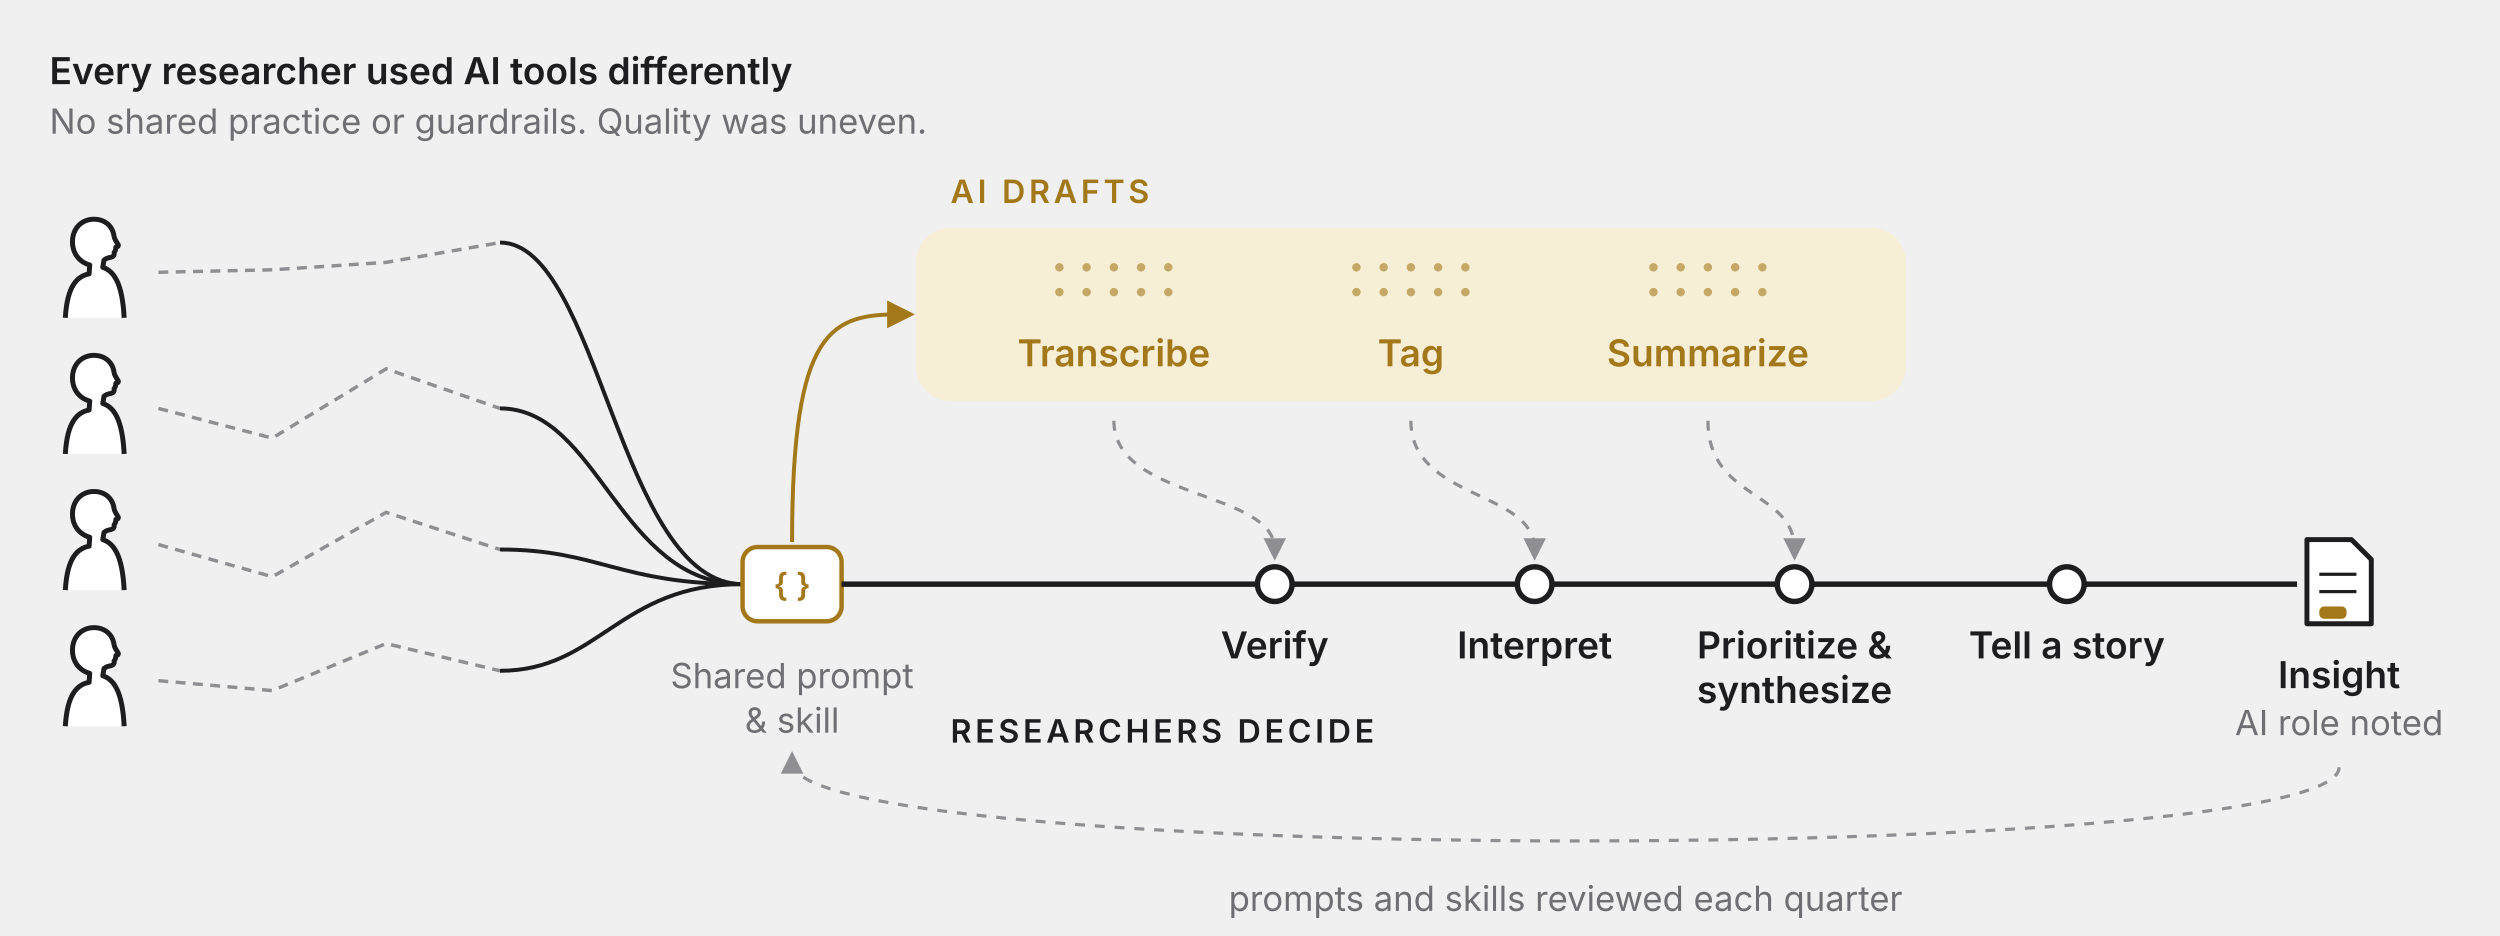
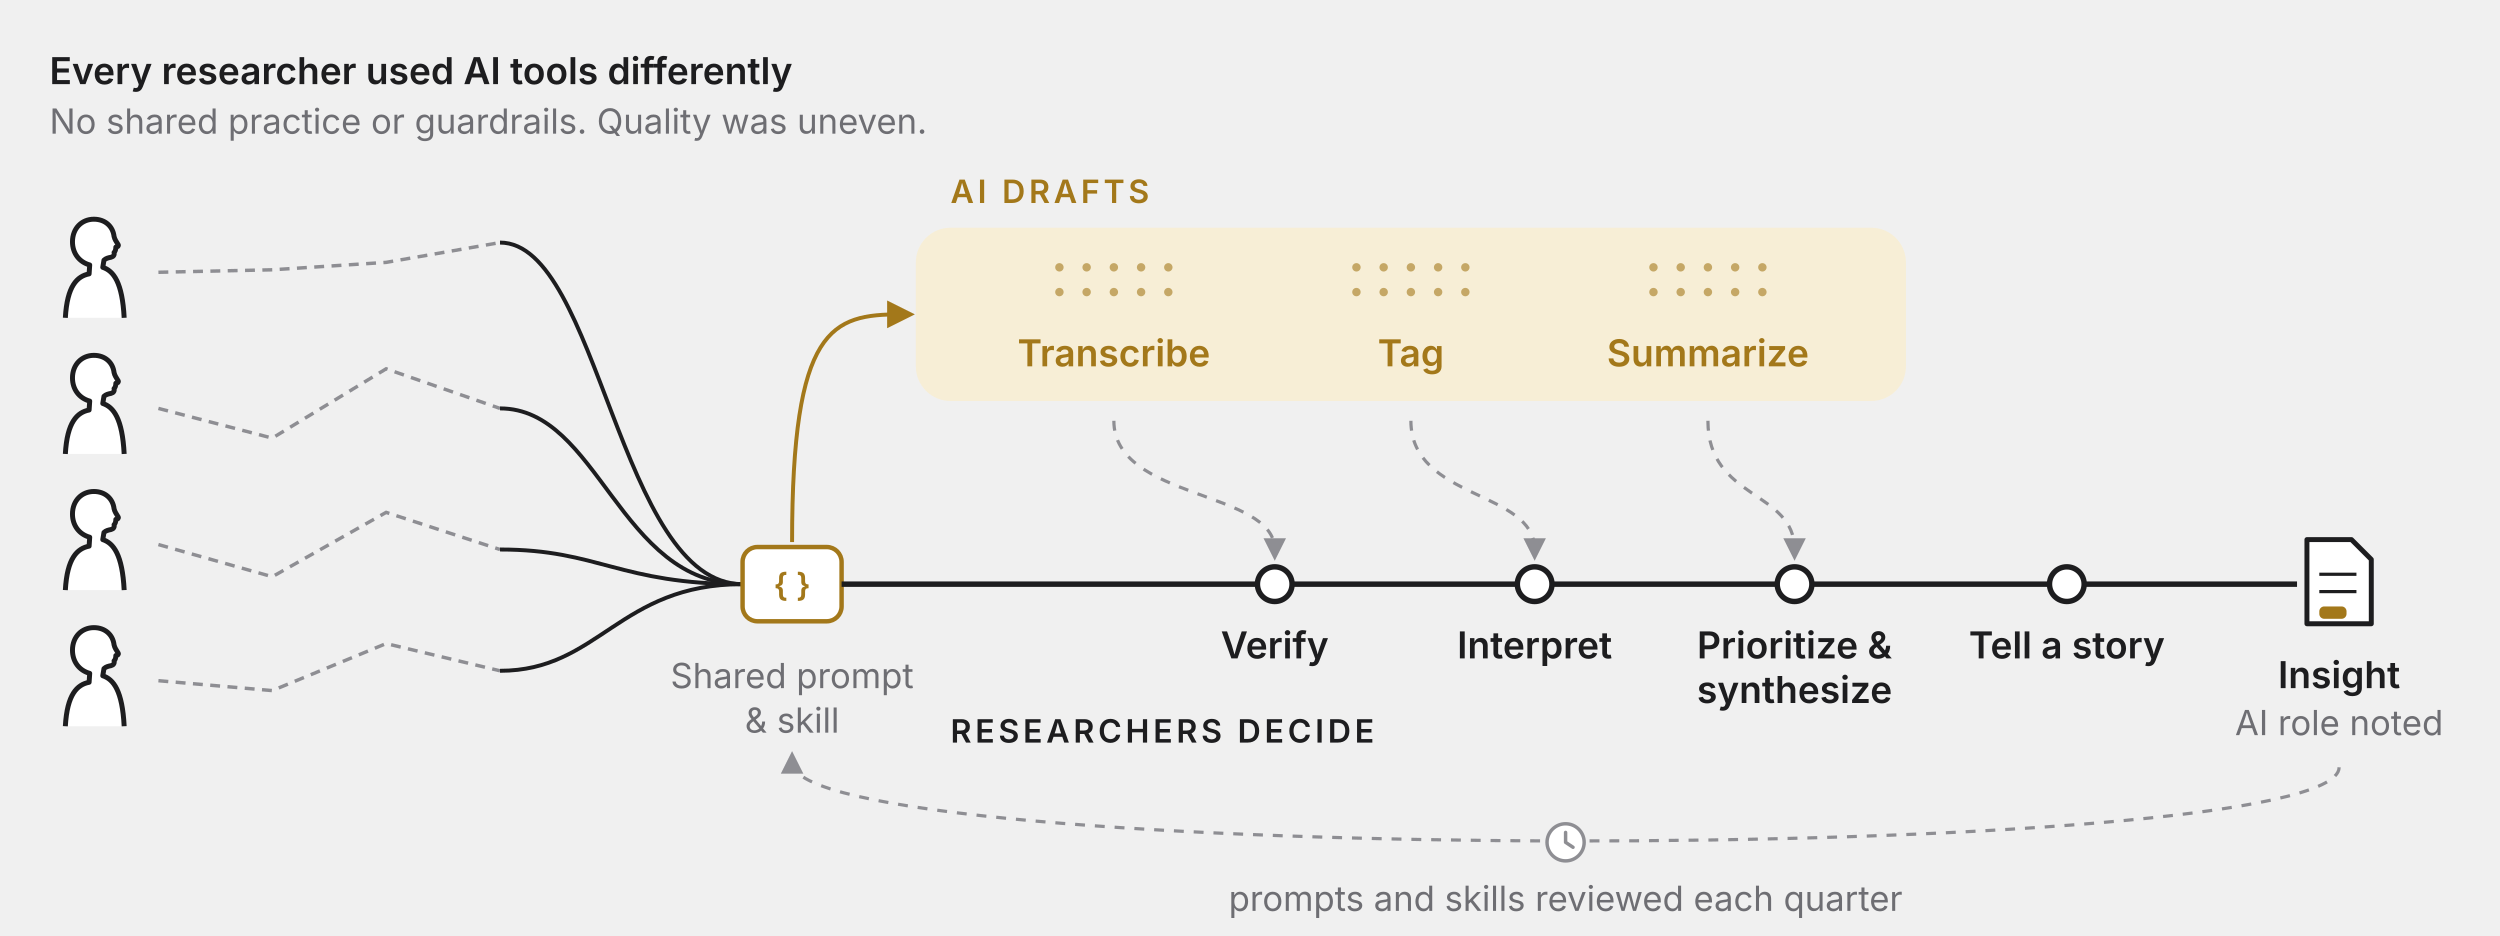
<svg xmlns="http://www.w3.org/2000/svg" viewBox="0 0 1010 378" fill="#1d1d1f" font-family="-apple-system, BlinkMacSystemFont, 'SF Pro Text', 'Helvetica Neue', Inter, Arial, sans-serif">
  <defs>
    <marker id="ar" viewBox="0 0 10 10" refX="5" refY="5" markerWidth="7" markerHeight="7" orient="auto-start-reverse">
      <path d="M0 0 L10 5 L0 10z" fill="#8e8e93" />
    </marker>
    <marker id="aa" viewBox="0 0 10 10" refX="5" refY="5" markerWidth="7" markerHeight="7" orient="auto-start-reverse">
      <path d="M0 0 L10 5 L0 10z" fill="#a3781a" />
    </marker>
  </defs>
  <text x="20" y="34" font-size="15" font-weight="600" fill="#1d1d1f" text-anchor="start">Every researcher used AI tools differently</text>
  <text x="20" y="54" font-size="14" font-weight="400" fill="#6e6e73" text-anchor="start">No shared practice or guardrails. Quality was uneven.</text>
  <g transform="translate(18 72) scale(0.12)">
    <path d="M70 470 C76 362 110 330 150 322 L152 292 C116 282 94 252 94 214 C94 168 126 138 166 138 C204 138 230 162 234 196 C236 206 242 214 248 224 C250 228 246 232 240 232 C240 240 238 246 234 250 C236 258 232 264 224 266 C214 268 206 270 200 276 L196 300 C232 312 262 350 268 470" fill="#fff" stroke="#1d1d1f" stroke-width="16.7" stroke-linejoin="round" />
  </g>
  <path d="M64 110 L110 109 L156 106 L202 98" fill="none" stroke="#8e8e93" stroke-width="1.4" stroke-dasharray="4 3" />
  <path d="M202 98 C242 98, 250 236, 300 236" fill="none" stroke="#1d1d1f" stroke-width="1.6" />
  <g transform="translate(18 127) scale(0.12)">
    <path d="M70 470 C76 362 110 330 150 322 L152 292 C116 282 94 252 94 214 C94 168 126 138 166 138 C204 138 230 162 234 196 C236 206 242 214 248 224 C250 228 246 232 240 232 C240 240 238 246 234 250 C236 258 232 264 224 266 C214 268 206 270 200 276 L196 300 C232 312 262 350 268 470" fill="#fff" stroke="#1d1d1f" stroke-width="16.7" stroke-linejoin="round" />
  </g>
  <path d="M64 165 L110 177 L156 149 L202 165" fill="none" stroke="#8e8e93" stroke-width="1.4" stroke-dasharray="4 3" />
  <path d="M202 165 C242 165, 250 236, 300 236" fill="none" stroke="#1d1d1f" stroke-width="1.6" />
  <g transform="translate(18 182) scale(0.12)">
    <path d="M70 470 C76 362 110 330 150 322 L152 292 C116 282 94 252 94 214 C94 168 126 138 166 138 C204 138 230 162 234 196 C236 206 242 214 248 224 C250 228 246 232 240 232 C240 240 238 246 234 250 C236 258 232 264 224 266 C214 268 206 270 200 276 L196 300 C232 312 262 350 268 470" fill="#fff" stroke="#1d1d1f" stroke-width="16.7" stroke-linejoin="round" />
  </g>
  <path d="M64 220 L110 233 L156 207 L202 222" fill="none" stroke="#8e8e93" stroke-width="1.4" stroke-dasharray="4 3" />
  <path d="M202 222 C242 222, 250 236, 300 236" fill="none" stroke="#1d1d1f" stroke-width="1.6" />
  <g transform="translate(18 237) scale(0.12)">
    <path d="M70 470 C76 362 110 330 150 322 L152 292 C116 282 94 252 94 214 C94 168 126 138 166 138 C204 138 230 162 234 196 C236 206 242 214 248 224 C250 228 246 232 240 232 C240 240 238 246 234 250 C236 258 232 264 224 266 C214 268 206 270 200 276 L196 300 C232 312 262 350 268 470" fill="#fff" stroke="#1d1d1f" stroke-width="16.7" stroke-linejoin="round" />
  </g>
  <path d="M64 275 L110 279 L156 260 L202 271" fill="none" stroke="#8e8e93" stroke-width="1.4" stroke-dasharray="4 3" />
  <path d="M202 271 C242 271, 250 236, 300 236" fill="none" stroke="#1d1d1f" stroke-width="1.6" />
  <rect x="300" y="221" width="40" height="30" rx="6" fill="#fff" stroke="#a3781a" stroke-width="1.8" />
  <text x="320" y="241" font-size="13" font-weight="600" fill="#a3781a" text-anchor="middle">{ }</text>
  <text x="320" y="278" font-size="14" font-weight="400" fill="#6e6e73" text-anchor="middle">Shared prompt</text>
  <text x="320" y="296" font-size="14" font-weight="400" fill="#6e6e73" text-anchor="middle">&amp; skill</text>
  <rect x="370" y="92" width="400" height="70" rx="14" fill="#f7eed6" />
  <text x="384" y="82" font-size="13" font-weight="600" fill="#a3781a" text-anchor="start" letter-spacing="1.5">AI DRAFTS</text>
  <path d="M320 219 C320 132, 336 127, 364 127" fill="none" stroke="#a3781a" stroke-width="1.6" marker-end="url(#aa)" />
  <circle cx="428" cy="108" r="1.7" fill="#a3781a" opacity=".6" />
  <circle cx="428" cy="118" r="1.7" fill="#a3781a" opacity=".6" />
  <circle cx="439" cy="108" r="1.7" fill="#a3781a" opacity=".6" />
  <circle cx="439" cy="118" r="1.7" fill="#a3781a" opacity=".6" />
  <circle cx="450" cy="108" r="1.7" fill="#a3781a" opacity=".6" />
  <circle cx="450" cy="118" r="1.7" fill="#a3781a" opacity=".6" />
  <circle cx="461" cy="108" r="1.7" fill="#a3781a" opacity=".6" />
  <circle cx="461" cy="118" r="1.7" fill="#a3781a" opacity=".6" />
  <circle cx="472" cy="108" r="1.7" fill="#a3781a" opacity=".6" />
  <circle cx="472" cy="118" r="1.7" fill="#a3781a" opacity=".6" />
  <text x="450" y="148" font-size="15" font-weight="600" fill="#a3781a" text-anchor="middle">Transcribe</text>
  <circle cx="548" cy="108" r="1.7" fill="#a3781a" opacity=".6" />
  <circle cx="548" cy="118" r="1.7" fill="#a3781a" opacity=".6" />
  <circle cx="559" cy="108" r="1.7" fill="#a3781a" opacity=".6" />
  <circle cx="559" cy="118" r="1.7" fill="#a3781a" opacity=".6" />
  <circle cx="570" cy="108" r="1.7" fill="#a3781a" opacity=".6" />
  <circle cx="570" cy="118" r="1.7" fill="#a3781a" opacity=".6" />
  <circle cx="581" cy="108" r="1.7" fill="#a3781a" opacity=".6" />
  <circle cx="581" cy="118" r="1.7" fill="#a3781a" opacity=".6" />
  <circle cx="592" cy="108" r="1.7" fill="#a3781a" opacity=".6" />
  <circle cx="592" cy="118" r="1.7" fill="#a3781a" opacity=".6" />
  <text x="570" y="148" font-size="15" font-weight="600" fill="#a3781a" text-anchor="middle">Tag</text>
  <circle cx="668" cy="108" r="1.7" fill="#a3781a" opacity=".6" />
  <circle cx="668" cy="118" r="1.7" fill="#a3781a" opacity=".6" />
  <circle cx="679" cy="108" r="1.7" fill="#a3781a" opacity=".6" />
  <circle cx="679" cy="118" r="1.7" fill="#a3781a" opacity=".6" />
  <circle cx="690" cy="108" r="1.7" fill="#a3781a" opacity=".6" />
  <circle cx="690" cy="118" r="1.7" fill="#a3781a" opacity=".6" />
  <circle cx="701" cy="108" r="1.7" fill="#a3781a" opacity=".6" />
  <circle cx="701" cy="118" r="1.7" fill="#a3781a" opacity=".6" />
  <circle cx="712" cy="108" r="1.7" fill="#a3781a" opacity=".6" />
  <circle cx="712" cy="118" r="1.7" fill="#a3781a" opacity=".6" />
  <text x="690" y="148" font-size="15" font-weight="600" fill="#a3781a" text-anchor="middle">Summarize</text>
  <line x1="340" y1="236" x2="928" y2="236" stroke="#1d1d1f" stroke-width="2.2" />
  <text x="384" y="300" font-size="13" font-weight="600" fill="#1d1d1f" text-anchor="start" letter-spacing="1.5">RESEARCHERS DECIDE</text>
  <circle cx="515" cy="236" r="7" fill="#fff" stroke="#1d1d1f" stroke-width="2.2" />
  <text x="515" y="266" font-size="15" font-weight="600" fill="#1d1d1f" text-anchor="middle">Verify</text>
  <circle cx="620" cy="236" r="7" fill="#fff" stroke="#1d1d1f" stroke-width="2.2" />
  <text x="620" y="266" font-size="15" font-weight="600" fill="#1d1d1f" text-anchor="middle">Interpret</text>
  <circle cx="725" cy="236" r="7" fill="#fff" stroke="#1d1d1f" stroke-width="2.2" />
  <text x="725" y="266" font-size="15" font-weight="600" fill="#1d1d1f" text-anchor="middle">Prioritize &amp;</text>
  <text x="725" y="284" font-size="15" font-weight="600" fill="#1d1d1f" text-anchor="middle">synthesize</text>
  <circle cx="835" cy="236" r="7" fill="#fff" stroke="#1d1d1f" stroke-width="2.2" />
  <text x="835" y="266" font-size="15" font-weight="600" fill="#1d1d1f" text-anchor="middle">Tell a story</text>
  <path d="M450 170 C450 202, 515 198, 515 222" fill="none" stroke="#8e8e93" stroke-width="1.3" stroke-dasharray="4 4" marker-end="url(#ar)" />
  <path d="M570 170 C570 202, 620 198, 620 222" fill="none" stroke="#8e8e93" stroke-width="1.3" stroke-dasharray="4 4" marker-end="url(#ar)" />
  <path d="M690 170 C690 202, 725 198, 725 222" fill="none" stroke="#8e8e93" stroke-width="1.3" stroke-dasharray="4 4" marker-end="url(#ar)" />
  <g fill="#fff" stroke="#1d1d1f" stroke-width="2" stroke-linejoin="round">
    <path d="M932 218 h18 l8 8 v26 h-26z" />
    <path d="M937 232 h15 M937 239 h15" stroke-width="1.3" fill="none" />
  </g>
  <rect x="937" y="245" width="11" height="5" rx="2" fill="#a3781a" />
  <text x="945" y="278" font-size="15" font-weight="600" fill="#1d1d1f" text-anchor="middle">Insight</text>
  <text x="945" y="297" font-size="14" font-weight="400" fill="#6e6e73" text-anchor="middle">AI role noted</text>
  <path d="M945 310 C945 350, 320 350, 320 308" fill="none" stroke="#8e8e93" stroke-width="1.3" stroke-dasharray="4 4" marker-end="url(#ar)" />
  <text x="632.5" y="368" font-size="14" font-weight="400" fill="#6e6e73" text-anchor="middle">prompts and skills reviewed each quarter</text>
+   <g>
+     <circle cx="632.5" cy="340.3" r="7.5" fill="#fff" stroke="#8e8e93" stroke-width="1.4" />
+     <path d="M632.5 336.3 V340.3 L635.5 342.3" fill="none" stroke="#8e8e93" stroke-width="1.4" stroke-linecap="round" stroke-linejoin="round" />
+   </g>
+   <style>@media (prefers-reduced-motion: reduce){.fx{display:none}}</style>
+   <circle class="fx" r="3.5" fill="#d64b3f" opacity="0">
+     <animateMotion dur="12s" repeatCount="indefinite" path="M64 110 L110 109 L156 106 L202 98 C242 98, 250 236, 300 236" keyPoints="0;0;1;1" keyTimes="0;0.01;0.22;1" calcMode="linear" />
+     <animate attributeName="opacity" dur="12s" repeatCount="indefinite" values="0;0;1;1;0;0" keyTimes="0;0.01;0.015;0.215;0.22;1" />
+   </circle>
+   <circle class="fx" r="3.5" fill="#d64b3f" opacity="0">
+     <animateMotion dur="12s" repeatCount="indefinite" path="M64 165 L110 177 L156 149 L202 165 C242 165, 250 236, 300 236" keyPoints="0;0;1;1" keyTimes="0;0.03;0.24;1" calcMode="linear" />
+     <animate attributeName="opacity" dur="12s" repeatCount="indefinite" values="0;0;1;1;0;0" keyTimes="0;0.03;0.035;0.235;0.24;1" />
+   </circle>
+   <circle class="fx" r="3.5" fill="#d64b3f" opacity="0">
+     <animateMotion dur="12s" repeatCount="indefinite" path="M64 220 L110 233 L156 207 L202 222 C242 222, 250 236, 300 236" keyPoints="0;0;1;1" keyTimes="0;0.05;0.26;1" calcMode="linear" />
+     <animate attributeName="opacity" dur="12s" repeatCount="indefinite" values="0;0;1;1;0;0" keyTimes="0;0.05;0.055;0.255;0.26;1" />
+   </circle>
+   <circle class="fx" r="3.5" fill="#d64b3f" opacity="0">
+     <animateMotion dur="12s" repeatCount="indefinite" path="M64 275 L110 279 L156 260 L202 271 C242 271, 250 236, 300 236" keyPoints="0;0;1;1" keyTimes="0;0.07;0.28;1" calcMode="linear" />
+     <animate attributeName="opacity" dur="12s" repeatCount="indefinite" values="0;0;1;1;0;0" keyTimes="0;0.07;0.075;0.275;0.28;1" />
+   </circle>
+   <rect class="fx" x="296" y="217" width="48" height="38" rx="9" fill="none" stroke="#a3781a" stroke-width="2" opacity="0">
+     <animate attributeName="opacity" dur="12s" repeatCount="indefinite" values="0;0;1;0;0" keyTimes="0;0.24;0.280;0.32;1" />
+   </rect>
+   <circle class="fx" r="4" fill="#a3781a" opacity="0">
+     <animateMotion dur="12s" repeatCount="indefinite" path="M320 219 C320 132, 336 127, 364 127 L450 127" keyPoints="0;0;1;1" keyTimes="0;0.27;0.37;1" calcMode="linear" />
+     <animate attributeName="opacity" dur="12s" repeatCount="indefinite" values="0;0;1;1;0;0" keyTimes="0;0.27;0.275;0.365;0.37;1" />
+   </circle>
+   <rect class="fx" x="368" y="90" width="404" height="74" rx="15" fill="none" stroke="#a3781a" stroke-width="2" opacity="0">
+     <animate attributeName="opacity" dur="12s" repeatCount="indefinite" values="0;0;1;0;0" keyTimes="0;0.36;0.410;0.46;1" />
+   </rect>
+   <circle class="fx" r="4" fill="#a3781a" opacity="0">
+     <animateMotion dur="12s" repeatCount="indefinite" path="M450 168 C450 202, 515 198, 515 236" keyPoints="0;0;1;1" keyTimes="0;0.44;0.55;1" calcMode="linear" />
+     <animate attributeName="opacity" dur="12s" repeatCount="indefinite" values="0;0;1;1;0;0" keyTimes="0;0.44;0.445;0.545;0.55;1" />
+   </circle>
+   <circle class="fx" r="4" fill="#a3781a" opacity="0">
+     <animateMotion dur="12s" repeatCount="indefinite" path="M570 168 C570 202, 620 198, 620 236" keyPoints="0;0;1;1" keyTimes="0;0.44;0.55;1" calcMode="linear" />
+     <animate attributeName="opacity" dur="12s" repeatCount="indefinite" values="0;0;1;1;0;0" keyTimes="0;0.44;0.445;0.545;0.55;1" />
+   </circle>
+   <circle class="fx" r="4" fill="#a3781a" opacity="0">
+     <animateMotion dur="12s" repeatCount="indefinite" path="M690 168 C690 202, 725 198, 725 236" keyPoints="0;0;1;1" keyTimes="0;0.44;0.55;1" calcMode="linear" />
+     <animate attributeName="opacity" dur="12s" repeatCount="indefinite" values="0;0;1;1;0;0" keyTimes="0;0.44;0.445;0.545;0.55;1" />
+   </circle>
+   <g class="fx" opacity="0">
+     <circle cx="0" cy="-17" r="3.8" fill="#1d1d1f" stroke="#fff" stroke-width="1.2" />
+     <path d="M-6.5 -3 Q-6.5 -12 0 -12 Q6.5 -12 6.5 -3 Z" fill="#1d1d1f" stroke="#fff" stroke-width="1.2" />
+     <animateMotion dur="12s" repeatCount="indefinite" path="M515 236 L930 236" keyPoints="0;0;1;1" keyTimes="0;0.56;0.76;1" calcMode="linear" />
+     <animate attributeName="opacity" dur="12s" repeatCount="indefinite" values="0;0;1;1;0;0" keyTimes="0;0.56;0.565;0.755;0.76;1" />
+   </g>
+   <circle class="fx" cx="515" cy="236" r="7" fill="#a3781a" opacity="0">
+     <animate attributeName="opacity" dur="12s" repeatCount="indefinite" values="0;0;1;0;0" keyTimes="0;0.55;0.585;0.62;1" />
+   </circle>
+   <circle class="fx" cx="620" cy="236" r="7" fill="#a3781a" opacity="0">
+     <animate attributeName="opacity" dur="12s" repeatCount="indefinite" values="0;0;1;0;0" keyTimes="0;0.601;0.636;0.671;1" />
+   </circle>
+   <circle class="fx" cx="725" cy="236" r="7" fill="#a3781a" opacity="0">
+     <animate attributeName="opacity" dur="12s" repeatCount="indefinite" values="0;0;1;0;0" keyTimes="0;0.651;0.686;0.721;1" />
+   </circle>
+   <circle class="fx" cx="835" cy="236" r="7" fill="#a3781a" opacity="0">
+     <animate attributeName="opacity" dur="12s" repeatCount="indefinite" values="0;0;1;0;0" keyTimes="0;0.704;0.739;0.774;1" />
+   </circle>
+   <rect class="fx" x="926" y="212" width="38" height="44" rx="6" fill="none" stroke="#a3781a" stroke-width="2" opacity="0">
+     <animate attributeName="opacity" dur="12s" repeatCount="indefinite" values="0;0;1;0;0" keyTimes="0;0.75;0.795;0.84;1" />
+   </rect>
+   <g class="fx" transform="translate(965 214)">
+     <g opacity="0">
+       <path d="M0 -7 Q0.98 -0.98 7 0 Q0.98 0.98 0 7 Q-0.98 0.98 -7 0 Q-0.98 -0.98 0 -7 Z" fill="#a3781a" />
+       <animate attributeName="opacity" dur="12s" repeatCount="indefinite" values="0;0;1;0;0" keyTimes="0;0.755;0.807;0.86;1" />
+       <animateTransform attributeName="transform" type="scale" dur="12s" repeatCount="indefinite" values="0.2;0.2;1.1;0.6;0.2" keyTimes="0;0.755;0.807;0.86;1" />
+     </g>
+   </g>
+   <g class="fx" transform="translate(974 228)">
+     <g opacity="0">
+       <path d="M0 -4 Q0.56 -0.56 4 0 Q0.56 0.56 0 4 Q-0.56 0.56 -4 0 Q-0.56 -0.56 0 -4 Z" fill="#a3781a" />
+       <animate attributeName="opacity" dur="12s" repeatCount="indefinite" values="0;0;1;0;0" keyTimes="0;0.775;0.825;0.875;1" />
+       <animateTransform attributeName="transform" type="scale" dur="12s" repeatCount="indefinite" values="0.2;0.2;1.1;0.6;0.2" keyTimes="0;0.775;0.825;0.875;1" />
+     </g>
+   </g>
+   <g class="fx" transform="translate(924 210)">
+     <g opacity="0">
+       <path d="M0 -3.5 Q0.49 -0.49 3.5 0 Q0.49 0.49 0 3.5 Q-0.49 0.49 -3.5 0 Q-0.49 -0.49 0 -3.5 Z" fill="#a3781a" />
+       <animate attributeName="opacity" dur="12s" repeatCount="indefinite" values="0;0;1;0;0" keyTimes="0;0.79;0.838;0.885;1" />
+       <animateTransform attributeName="transform" type="scale" dur="12s" repeatCount="indefinite" values="0.2;0.2;1.1;0.6;0.2" keyTimes="0;0.79;0.838;0.885;1" />
+     </g>
+   </g>
+   <circle class="fx" r="3.5" fill="#8e8e93" opacity="0">
+     <animateMotion dur="12s" repeatCount="indefinite" path="M945 310 C945 350, 320 350, 320 308" keyPoints="0;0;1;1" keyTimes="0;0.82;0.98;1" calcMode="linear" />
+     <animate attributeName="opacity" dur="12s" repeatCount="indefinite" values="0;0;1;1;0;0" keyTimes="0;0.82;0.825;0.975;0.98;1" />
+   </circle>
</svg>
